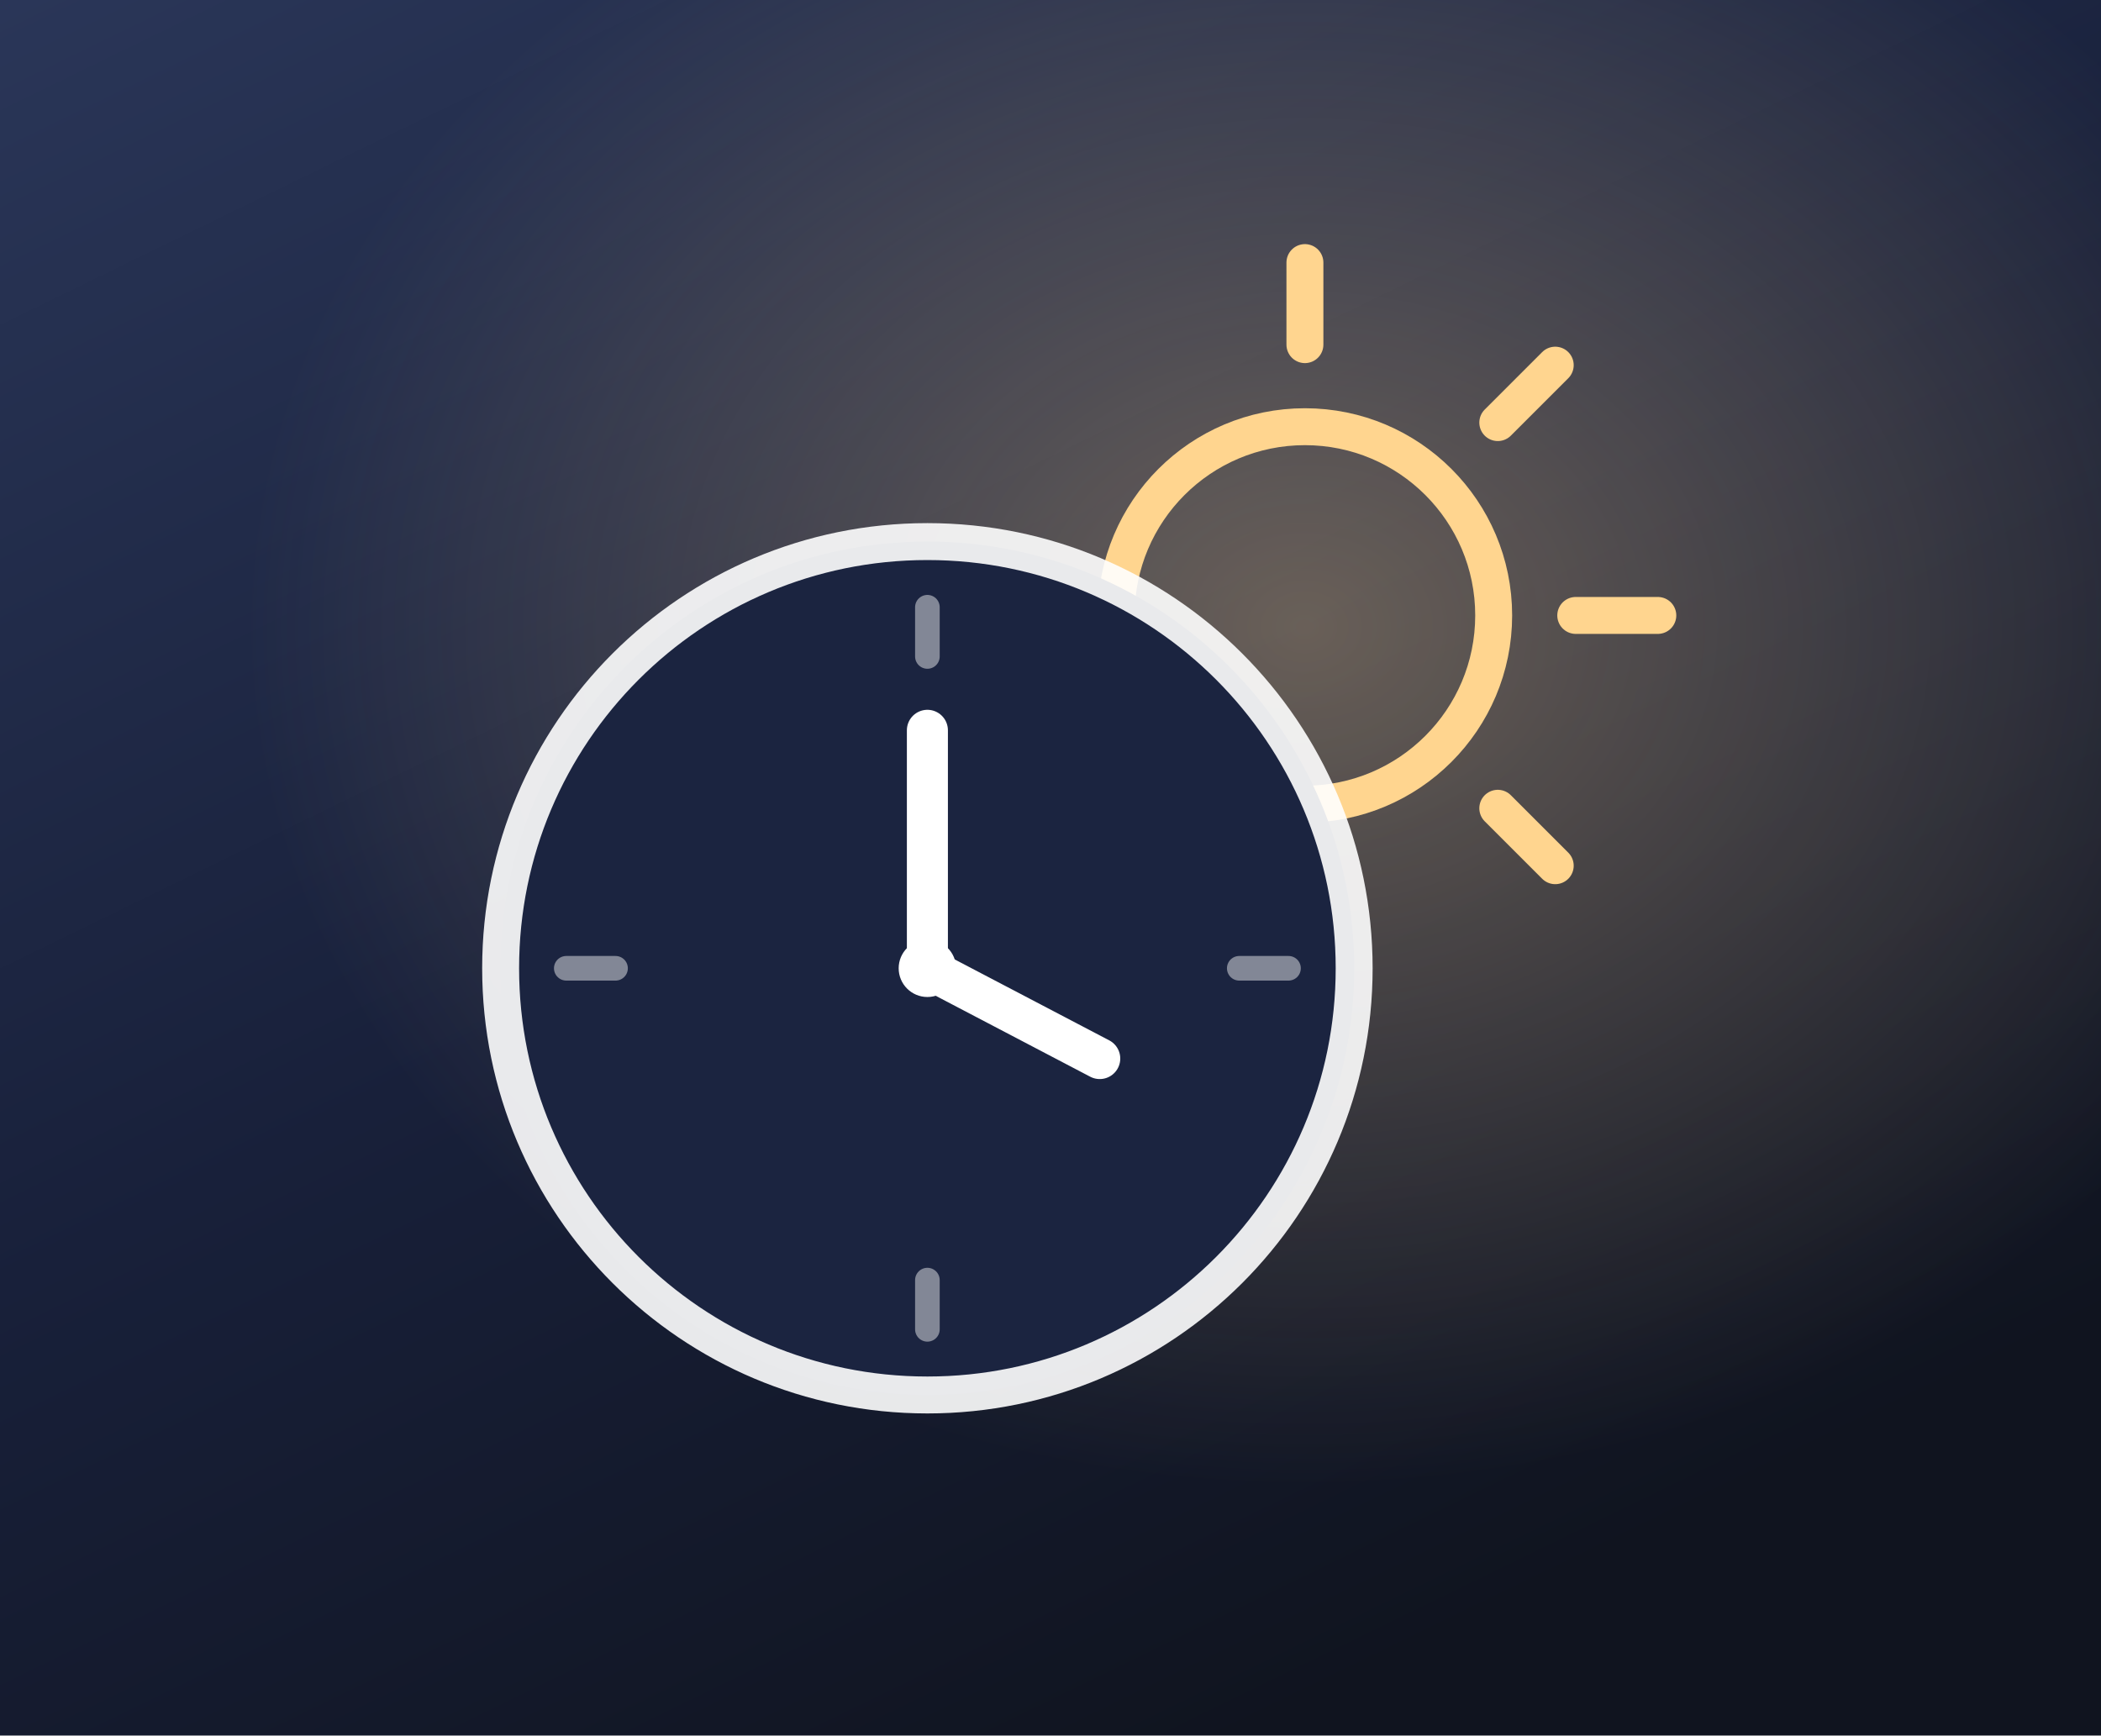
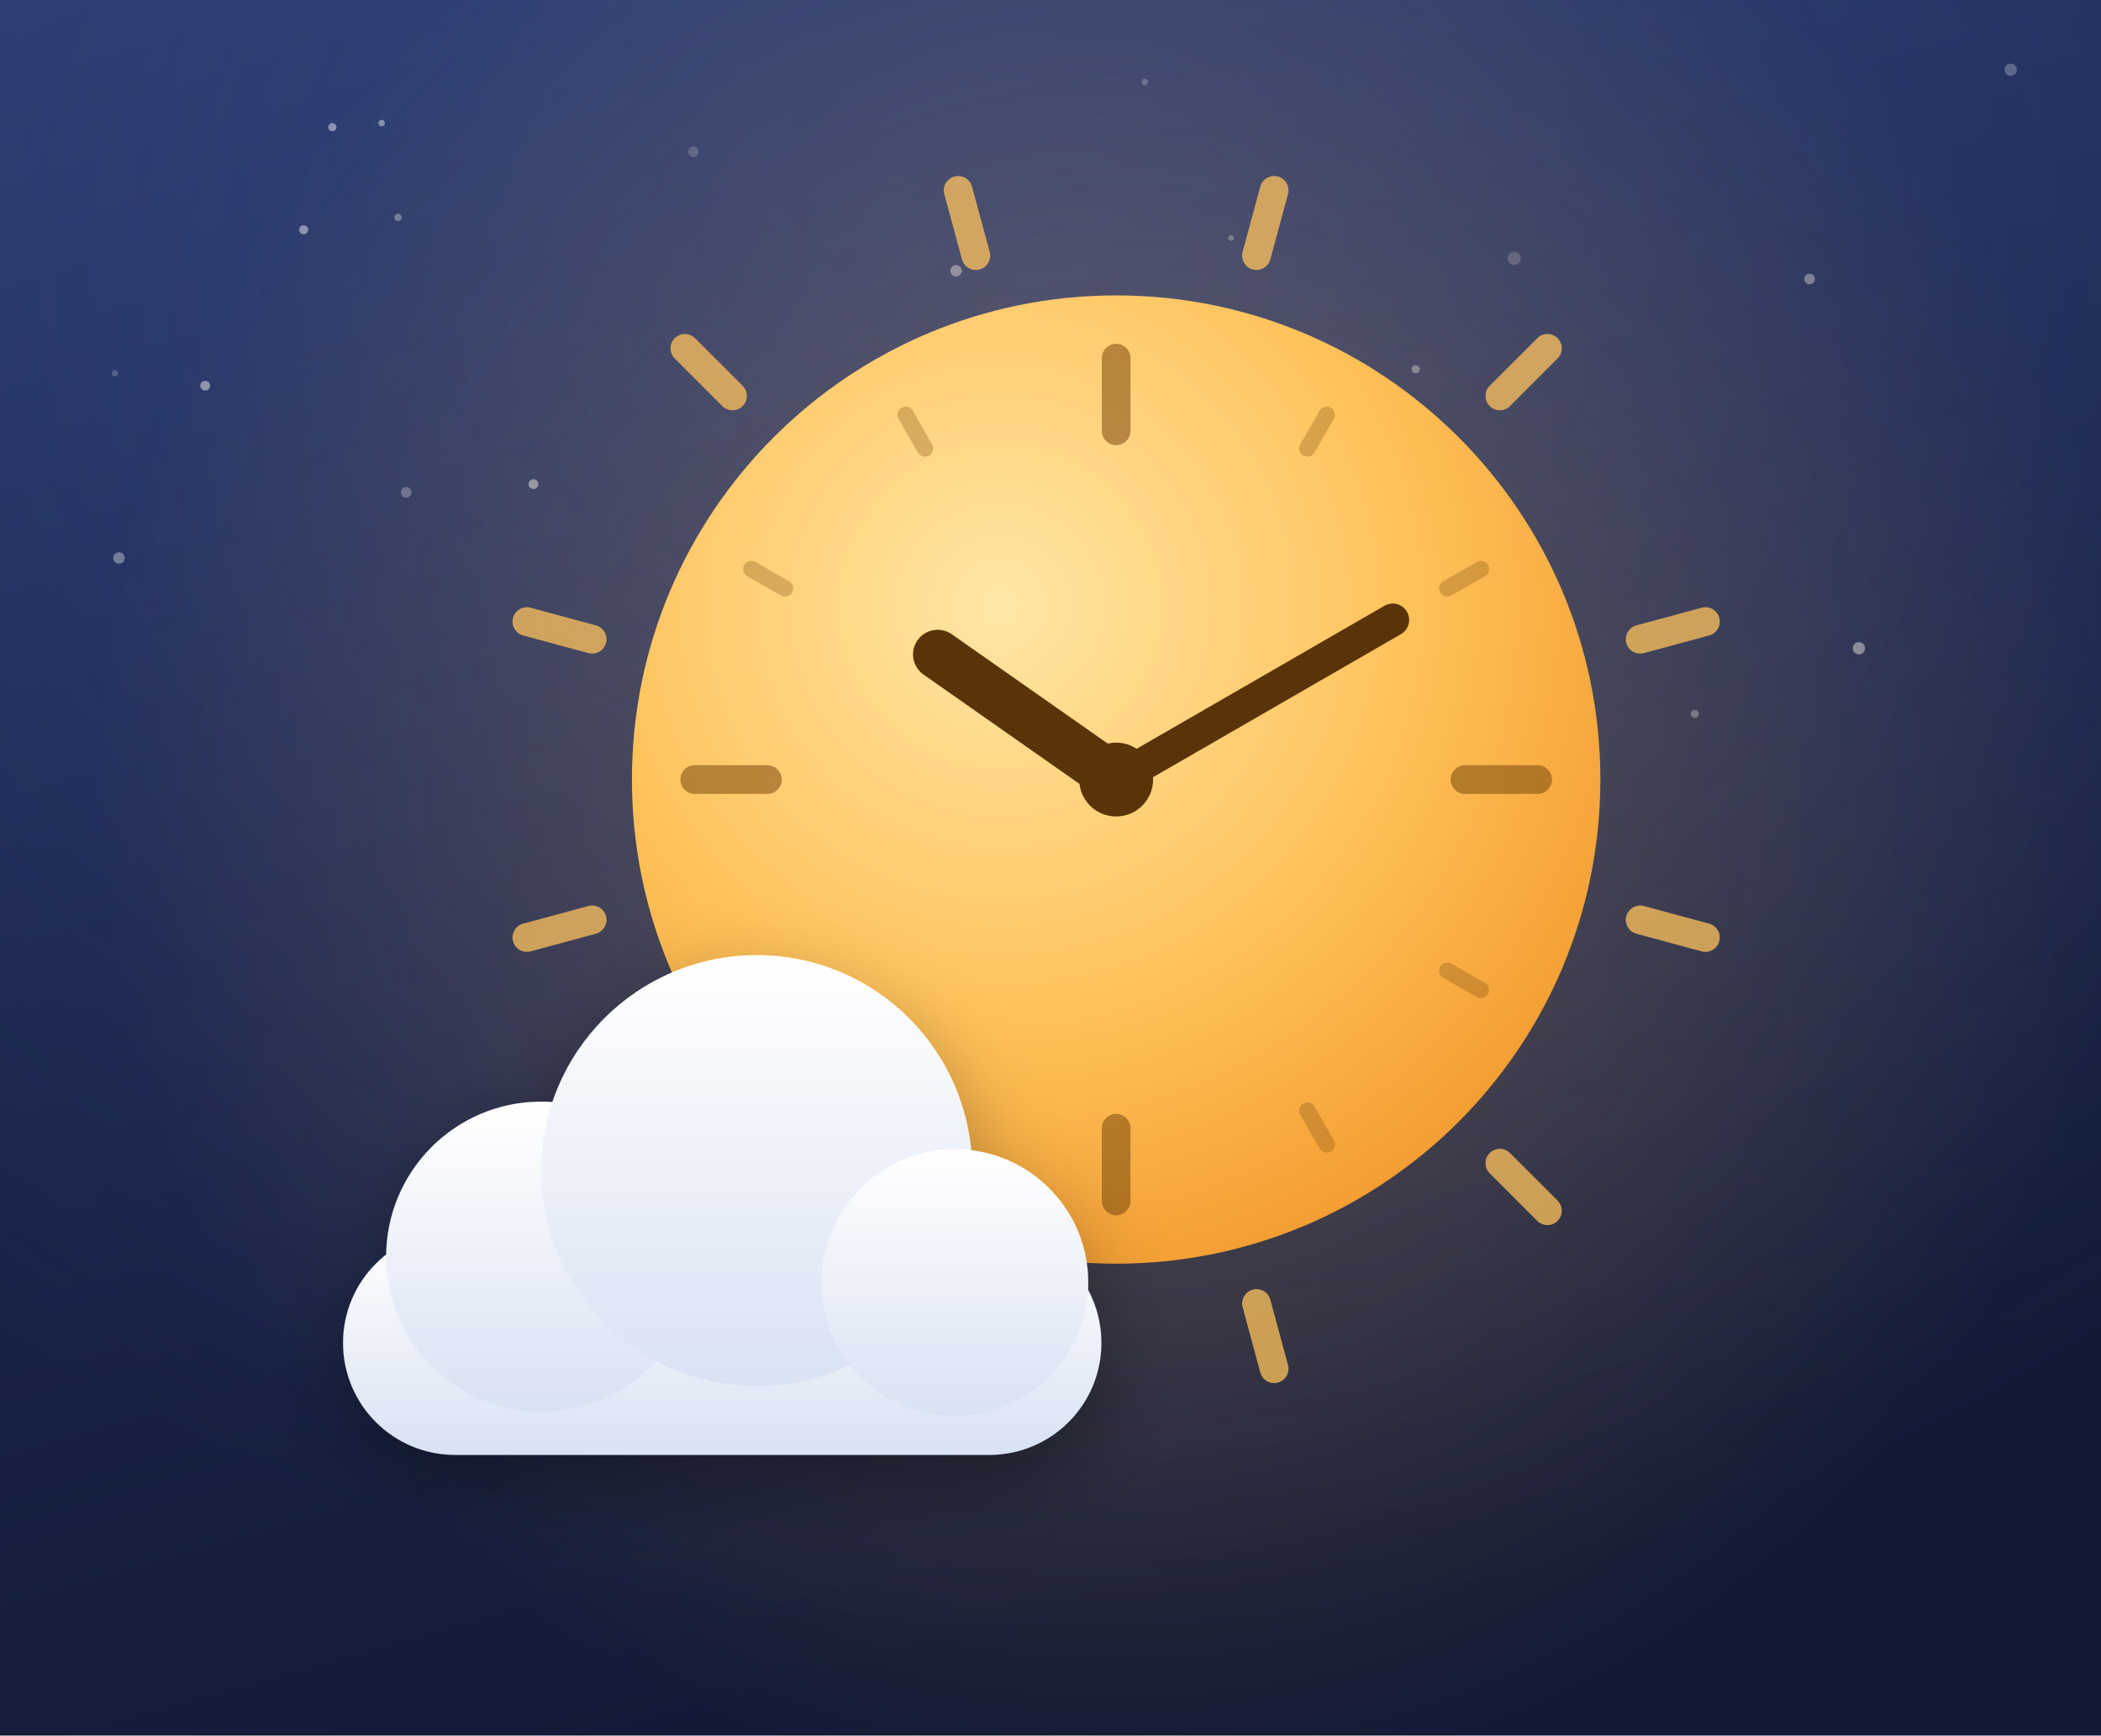
<svg xmlns="http://www.w3.org/2000/svg" width="512" height="423" viewBox="0 0 512 423">
  <defs>
-     <linearGradient id="bg" x1="0" y1="0" x2="0.6" y2="1">
-       <stop offset="0" stop-color="#2a3658" />
-       <stop offset="0.55" stop-color="#18203a" />
-       <stop offset="1" stop-color="#10141f" />
+     <linearGradient id="sky" x1="0" y1="0" x2="0.35" y2="1">
+       <stop offset="0" stop-color="#2a3a6e" />
+       <stop offset="0.5" stop-color="#1c2750" />
+       <stop offset="1" stop-color="#121a36" />
    </linearGradient>
-     <radialGradient id="glow" cx="0.62" cy="0.36" r="0.5">
-       <stop offset="0" stop-color="#ffd58f" stop-opacity="0.35" />
-       <stop offset="1" stop-color="#ffd58f" stop-opacity="0" />
+     <radialGradient id="halo" cx="0.5" cy="0.5" r="0.5">
+       <stop offset="0" stop-color="#ffcf73" stop-opacity="0.55" />
+       <stop offset="0.45" stop-color="#ffb64a" stop-opacity="0.16" />
+       <stop offset="1" stop-color="#ffb64a" stop-opacity="0" />
+     </radialGradient>
+     <radialGradient id="sun" cx="0.38" cy="0.32" r="0.75">
+       <stop offset="0" stop-color="#ffe6a6" />
+       <stop offset="0.55" stop-color="#ffc35c" />
+       <stop offset="1" stop-color="#f29a2e" />
+     </radialGradient>
+     <linearGradient id="glass" x1="0" y1="0" x2="0" y2="1">
+       <stop offset="0" stop-color="#ffffff" stop-opacity="0.16" />
+       <stop offset="1" stop-color="#ffffff" stop-opacity="0.05" />
+     </linearGradient>
+     <linearGradient id="glassedge" x1="0" y1="0" x2="1" y2="1">
+       <stop offset="0" stop-color="#ffffff" stop-opacity="0.55" />
+       <stop offset="0.5" stop-color="#ffffff" stop-opacity="0.12" />
+       <stop offset="1" stop-color="#ffffff" stop-opacity="0.30" />
+     </linearGradient>
+     <linearGradient id="cloudf" x1="0" y1="0" x2="0" y2="1">
+       <stop offset="0" stop-color="#ffffff" />
+       <stop offset="1" stop-color="#d9e2f3" />
+     </linearGradient>
+     <linearGradient id="dial" x1="0" y1="0" x2="0" y2="1">
+       <stop offset="0" stop-color="#26346a" />
+       <stop offset="1" stop-color="#18224a" />
+     </linearGradient>
+     <filter id="soft" x="-30%" y="-30%" width="160%" height="160%">
+       <feGaussianBlur in="SourceAlpha" stdDeviation="10" />
+       <feOffset dy="8" />
+       <feComponentTransfer>
+         <feFuncA type="linear" slope="0.35" />
+       </feComponentTransfer>
+       <feMerge>
+         <feMergeNode />
+         <feMergeNode in="SourceGraphic" />
+       </feMerge>
+     </filter>
+     <filter id="blur8">
+       <feGaussianBlur stdDeviation="8" />
+     </filter>
+     <radialGradient id="ambient" cx="0.5" cy="0.15" r="0.8">
+       <stop offset="0" stop-color="#4a5f9c" stop-opacity="0.35" />
+       <stop offset="1" stop-color="#4a5f9c" stop-opacity="0" />
    </radialGradient>
  </defs>
-   <rect width="512" height="423" fill="url(#bg)" />
-   <rect width="512" height="423" fill="url(#glow)" />
-   <g fill="none" stroke-linecap="round" stroke-linejoin="round">
-     <g stroke="#ffd58f" stroke-width="9">
-       <circle cx="318" cy="150" r="46" />
-       <line x1="318" y1="64" x2="318" y2="84" />
-       <line x1="379" y1="89" x2="365" y2="103" />
-       <line x1="404" y1="150" x2="384" y2="150" />
-       <line x1="379" y1="211" x2="365" y2="197" />
+   <rect width="512" height="423" fill="url(#sky)" />
+   <rect width="512" height="423" fill="url(#ambient)" />
+   <circle cx="169" cy="37" r="1.3" fill="#fff" opacity="0.18" />
+   <circle cx="274" cy="78" r="0.8" fill="#fff" opacity="0.33" />
+   <circle cx="28" cy="91" r="0.8" fill="#fff" opacity="0.18" />
+   <circle cx="219" cy="167" r="0.8" fill="#fff" opacity="0.23" />
+   <circle cx="319" cy="190" r="1.2" fill="#fff" opacity="0.29" />
+   <circle cx="490" cy="17" r="1.5" fill="#fff" opacity="0.25" />
+   <circle cx="81" cy="31" r="1.0" fill="#fff" opacity="0.44" />
+   <circle cx="99" cy="120" r="1.3" fill="#fff" opacity="0.28" />
+   <circle cx="279" cy="20" r="0.8" fill="#fff" opacity="0.22" />
+   <circle cx="345" cy="90" r="1.0" fill="#fff" opacity="0.35" />
+   <circle cx="233" cy="66" r="1.4" fill="#fff" opacity="0.39" />
+   <circle cx="130" cy="118" r="1.2" fill="#fff" opacity="0.46" />
+   <circle cx="369" cy="63" r="1.6" fill="#fff" opacity="0.19" />
+   <circle cx="216" cy="153" r="0.8" fill="#fff" opacity="0.32" />
+   <circle cx="29" cy="136" r="1.4" fill="#fff" opacity="0.35" />
+   <circle cx="441" cy="68" r="1.3" fill="#fff" opacity="0.36" />
+   <circle cx="295" cy="96" r="1.5" fill="#fff" opacity="0.48" />
+   <circle cx="243" cy="136" r="0.8" fill="#fff" opacity="0.40" />
+   <circle cx="328" cy="199" r="1.4" fill="#fff" opacity="0.25" />
+   <circle cx="200" cy="136" r="0.7" fill="#fff" opacity="0.31" />
+   <circle cx="93" cy="30" r="0.8" fill="#fff" opacity="0.42" />
+   <circle cx="74" cy="56" r="1.1" fill="#fff" opacity="0.45" />
+   <circle cx="50" cy="94" r="1.2" fill="#fff" opacity="0.46" />
+   <circle cx="413" cy="174" r="1.0" fill="#fff" opacity="0.30" />
+   <circle cx="187" cy="178" r="1.6" fill="#fff" opacity="0.20" />
+   <circle cx="97" cy="53" r="0.9" fill="#fff" opacity="0.32" />
+   <circle cx="300" cy="58" r="0.7" fill="#fff" opacity="0.30" />
+   <circle cx="192" cy="117" r="1.6" fill="#fff" opacity="0.39" />
+   <circle cx="264" cy="127" r="1.3" fill="#fff" opacity="0.17" />
+   <circle cx="453" cy="158" r="1.5" fill="#fff" opacity="0.43" />
+   <circle cx="272" cy="190" r="247.8" fill="url(#halo)" />
+   <line x1="306.2" y1="62.3" x2="310.5" y2="46.4" stroke="#ffc35c" stroke-opacity="0.75" stroke-width="7" stroke-linecap="round" />
+   <line x1="365.5" y1="96.5" x2="377.1" y2="84.9" stroke="#ffc35c" stroke-opacity="0.75" stroke-width="7" stroke-linecap="round" />
+   <line x1="399.7" y1="155.8" x2="415.6" y2="151.5" stroke="#ffc35c" stroke-opacity="0.75" stroke-width="7" stroke-linecap="round" />
+   <line x1="399.7" y1="224.2" x2="415.6" y2="228.5" stroke="#ffc35c" stroke-opacity="0.75" stroke-width="7" stroke-linecap="round" />
+   <line x1="365.5" y1="283.5" x2="377.1" y2="295.1" stroke="#ffc35c" stroke-opacity="0.75" stroke-width="7" stroke-linecap="round" />
+   <line x1="306.2" y1="317.7" x2="310.5" y2="333.6" stroke="#ffc35c" stroke-opacity="0.75" stroke-width="7" stroke-linecap="round" />
+   <line x1="237.8" y1="317.7" x2="233.5" y2="333.6" stroke="#ffc35c" stroke-opacity="0.75" stroke-width="7" stroke-linecap="round" />
+   <line x1="178.5" y1="283.5" x2="166.9" y2="295.1" stroke="#ffc35c" stroke-opacity="0.75" stroke-width="7" stroke-linecap="round" />
+   <line x1="144.3" y1="224.2" x2="128.4" y2="228.5" stroke="#ffc35c" stroke-opacity="0.75" stroke-width="7" stroke-linecap="round" />
+   <line x1="144.3" y1="155.8" x2="128.4" y2="151.5" stroke="#ffc35c" stroke-opacity="0.75" stroke-width="7" stroke-linecap="round" />
+   <line x1="178.5" y1="96.5" x2="166.9" y2="84.9" stroke="#ffc35c" stroke-opacity="0.75" stroke-width="7" stroke-linecap="round" />
+   <line x1="237.8" y1="62.3" x2="233.5" y2="46.4" stroke="#ffc35c" stroke-opacity="0.75" stroke-width="7" stroke-linecap="round" />
+   <circle cx="272" cy="190" r="118" fill="url(#sun)" />
+   <line x1="272.0" y1="105.0" x2="272.0" y2="87.3" stroke="#7a4a0e" stroke-opacity="0.55" stroke-width="7" stroke-linecap="round" />
+   <line x1="318.6" y1="109.3" x2="323.3" y2="101.1" stroke="#7a4a0e" stroke-opacity="0.3" stroke-width="4" stroke-linecap="round" />
+   <line x1="352.7" y1="143.4" x2="360.9" y2="138.7" stroke="#7a4a0e" stroke-opacity="0.3" stroke-width="4" stroke-linecap="round" />
+   <line x1="357.0" y1="190.0" x2="374.7" y2="190.0" stroke="#7a4a0e" stroke-opacity="0.55" stroke-width="7" stroke-linecap="round" />
+   <line x1="352.7" y1="236.6" x2="360.9" y2="241.3" stroke="#7a4a0e" stroke-opacity="0.3" stroke-width="4" stroke-linecap="round" />
+   <line x1="318.6" y1="270.7" x2="323.3" y2="278.9" stroke="#7a4a0e" stroke-opacity="0.3" stroke-width="4" stroke-linecap="round" />
+   <line x1="272.0" y1="275.0" x2="272.0" y2="292.7" stroke="#7a4a0e" stroke-opacity="0.55" stroke-width="7" stroke-linecap="round" />
+   <line x1="225.4" y1="270.7" x2="220.7" y2="278.9" stroke="#7a4a0e" stroke-opacity="0.3" stroke-width="4" stroke-linecap="round" />
+   <line x1="191.3" y1="236.6" x2="183.1" y2="241.3" stroke="#7a4a0e" stroke-opacity="0.3" stroke-width="4" stroke-linecap="round" />
+   <line x1="187.0" y1="190.0" x2="169.3" y2="190.0" stroke="#7a4a0e" stroke-opacity="0.55" stroke-width="7" stroke-linecap="round" />
+   <line x1="191.3" y1="143.4" x2="183.1" y2="138.7" stroke="#7a4a0e" stroke-opacity="0.3" stroke-width="4" stroke-linecap="round" />
+   <line x1="225.4" y1="109.3" x2="220.7" y2="101.1" stroke="#7a4a0e" stroke-opacity="0.3" stroke-width="4" stroke-linecap="round" />
+   <line x1="272" y1="190" x2="228.5" y2="159.5" stroke="#5a3408" stroke-width="12" stroke-linecap="round" />
+   <line x1="272" y1="190" x2="339.4" y2="151.1" stroke="#5a3408" stroke-width="8" stroke-linecap="round" />
+   <circle cx="272" cy="190" r="9" fill="#5a3408" />
+   <g filter="url(#soft)">
+     <g fill="url(#cloudf)">
+       <rect x="83.6" y="300.0" width="184.8" height="54.6" rx="27.3" />
+       <circle cx="131.9" cy="306.3" r="37.8" />
+       <circle cx="184.4" cy="285.3" r="52.5" />
+       <circle cx="232.7" cy="312.6" r="32.5" />
    </g>
-     <circle cx="226" cy="236" r="104" fill="#1b2440" stroke="#ffffff" stroke-opacity="0.9" stroke-width="9" />
-     <g stroke="#ffffff" stroke-opacity="0.45" stroke-width="6">
-       <line x1="226" y1="148" x2="226" y2="160" />
-       <line x1="314" y1="236" x2="302" y2="236" />
-       <line x1="226" y1="324" x2="226" y2="312" />
-       <line x1="138" y1="236" x2="150" y2="236" />
-     </g>
-     <g stroke="#ffffff" stroke-width="10">
-       <line x1="226" y1="236" x2="226" y2="178" />
-       <line x1="226" y1="236" x2="268" y2="258" />
-     </g>
-     <circle cx="226" cy="236" r="7" fill="#ffffff" stroke="none" />
  </g>
</svg>
